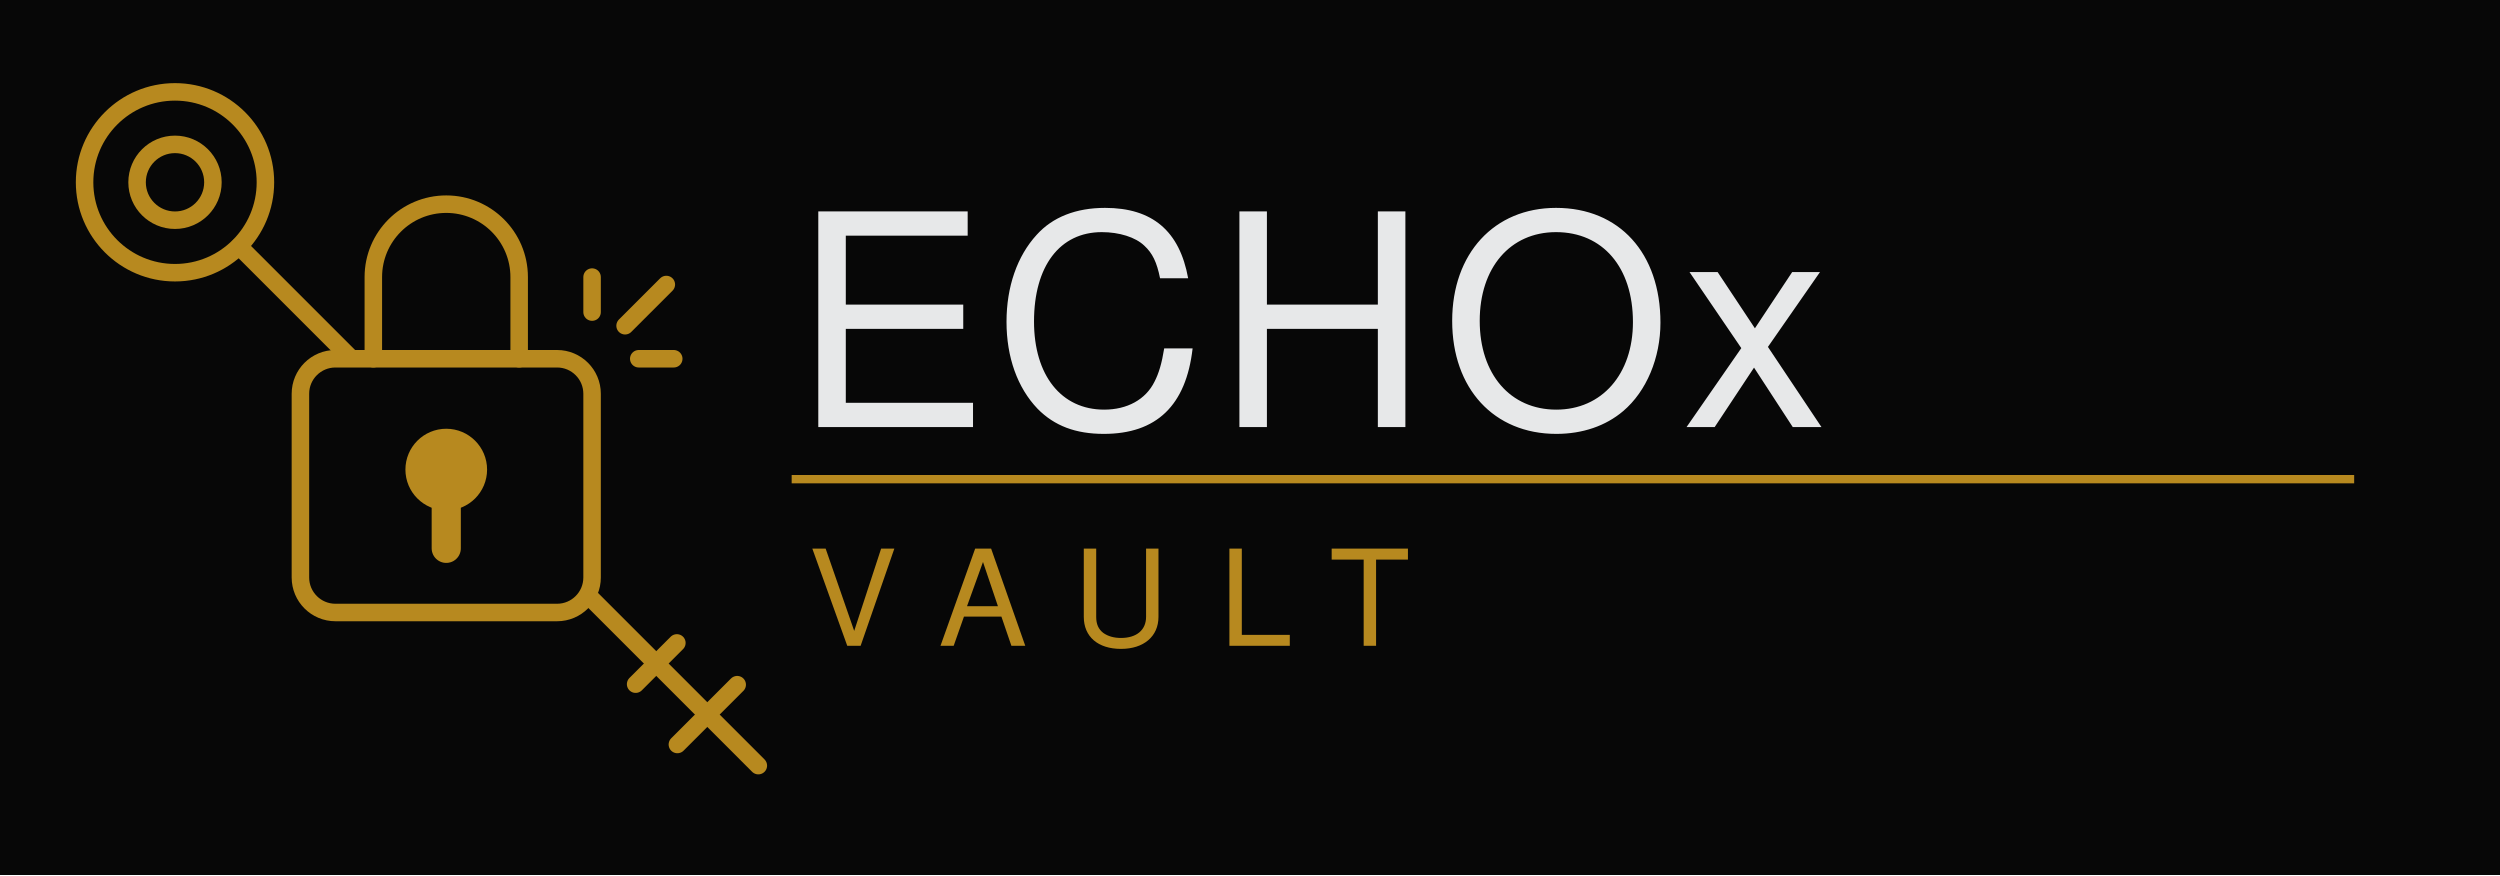
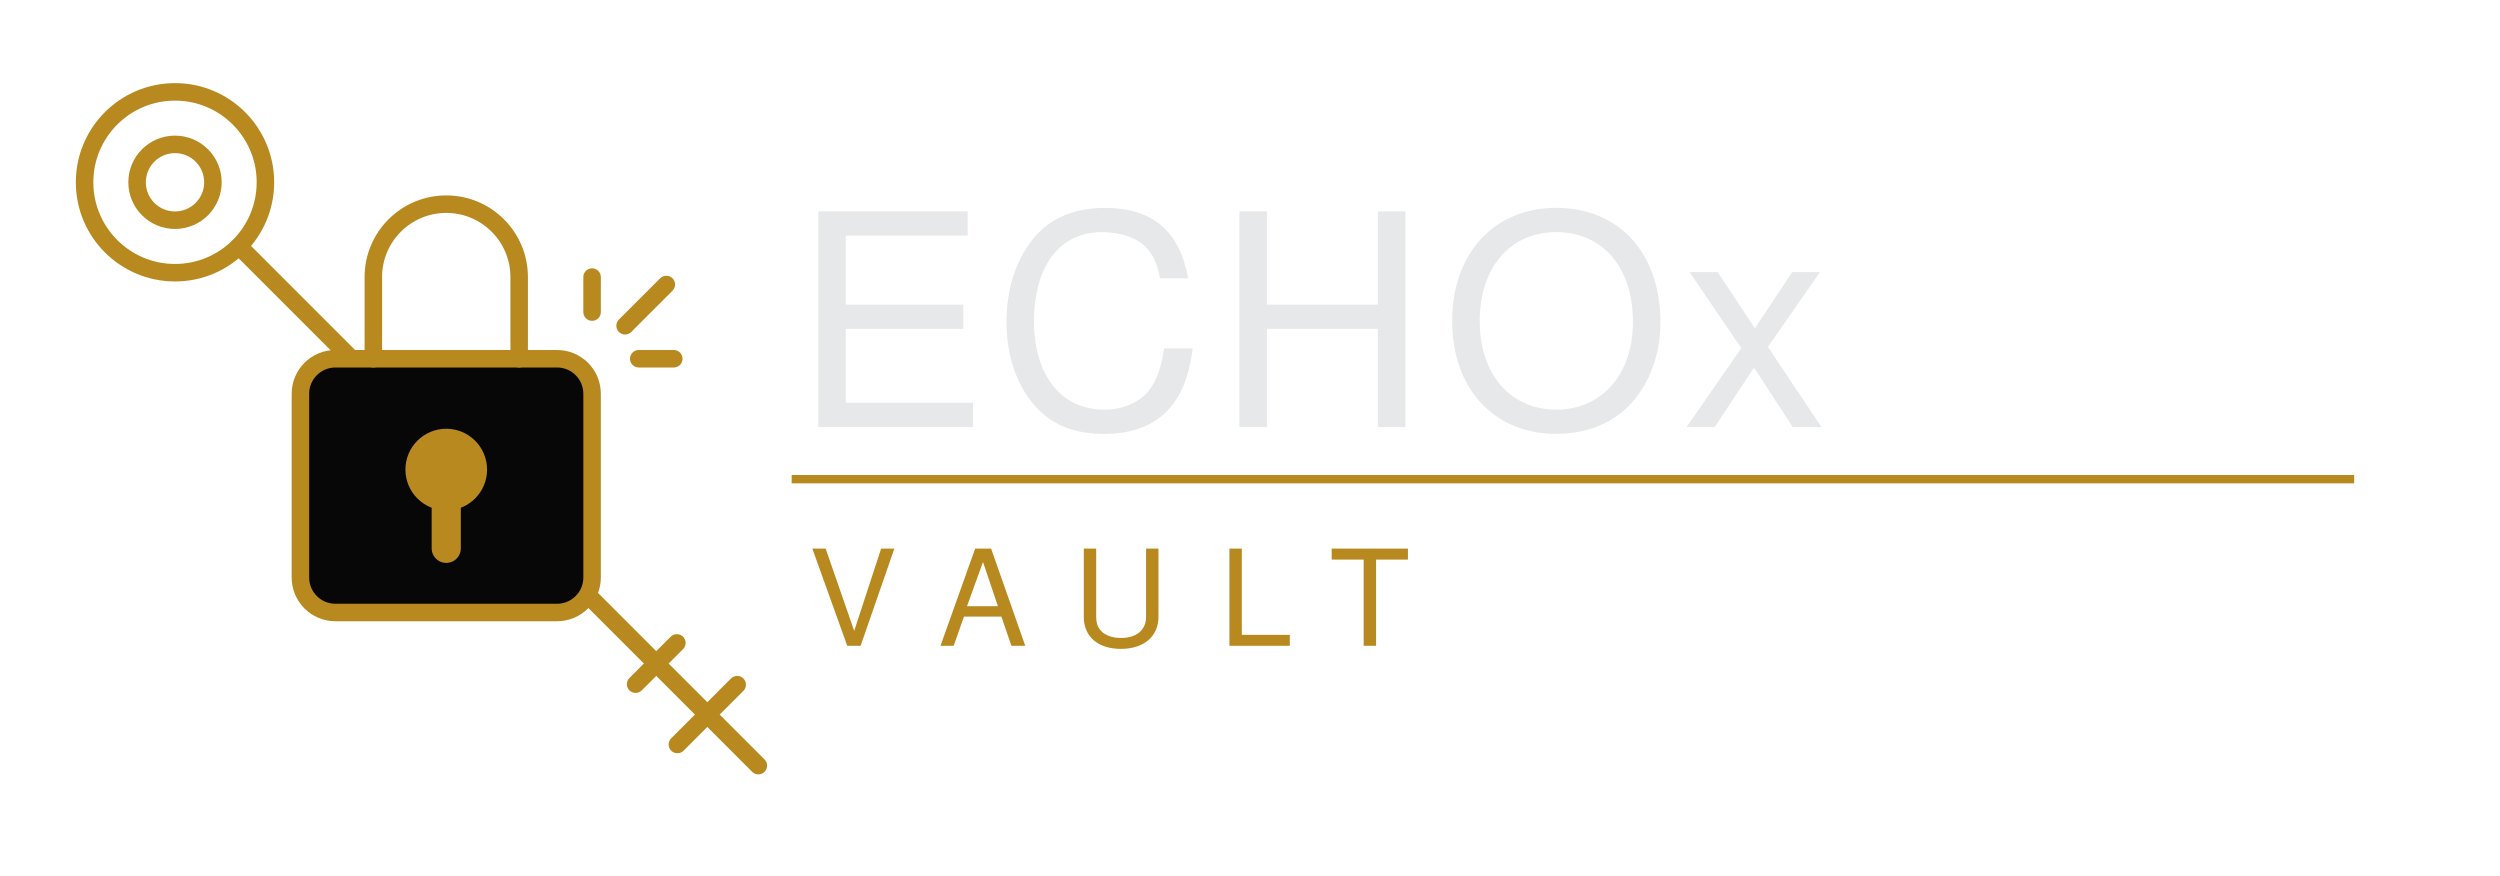
<svg xmlns="http://www.w3.org/2000/svg" viewBox="0 0 1200 420" role="img" aria-label="ECHOxVAULT logo">
-   <rect width="1200" height="420" fill="#070707" />
  <g transform="translate(35 28) scale(.7)" fill="none" stroke="#B7891F" stroke-width="12" stroke-linecap="round" stroke-linejoin="round">
    <circle cx="70" cy="85" r="62" />
    <circle cx="70" cy="85" r="26" />
    <path d="M114 129 L470 485" />
    <path d="M385.86 429.14 L414.14 400.86 M414.49 470.51 L455.51 429.49" />
    <rect x="156" y="206" width="200" height="174" rx="24" fill="#070707" />
    <path d="M206 206 V150 A50 50 0 0 1 306 150 V206" />
    <circle cx="256" cy="282" r="22" fill="#B7891F" />
    <path d="M256 302 V336" stroke-width="20" />
    <path d="M356 174 V150 M378.63 183.37 L406.91 155.09 M388 206 H412" />
  </g>
  <text x="380" y="205" fill="#E7E8E9" font-family="Avenir Next, Helvetica, Arial, sans-serif" font-size="142" letter-spacing="6">ECHOx</text>
  <path d="M380 230 H1130" stroke="#B7891F" stroke-width="4" />
  <text x="388" y="310" fill="#B7891F" font-family="Avenir Next, Helvetica, Arial, sans-serif" font-size="64" letter-spacing="24">VAULT</text>
</svg>
